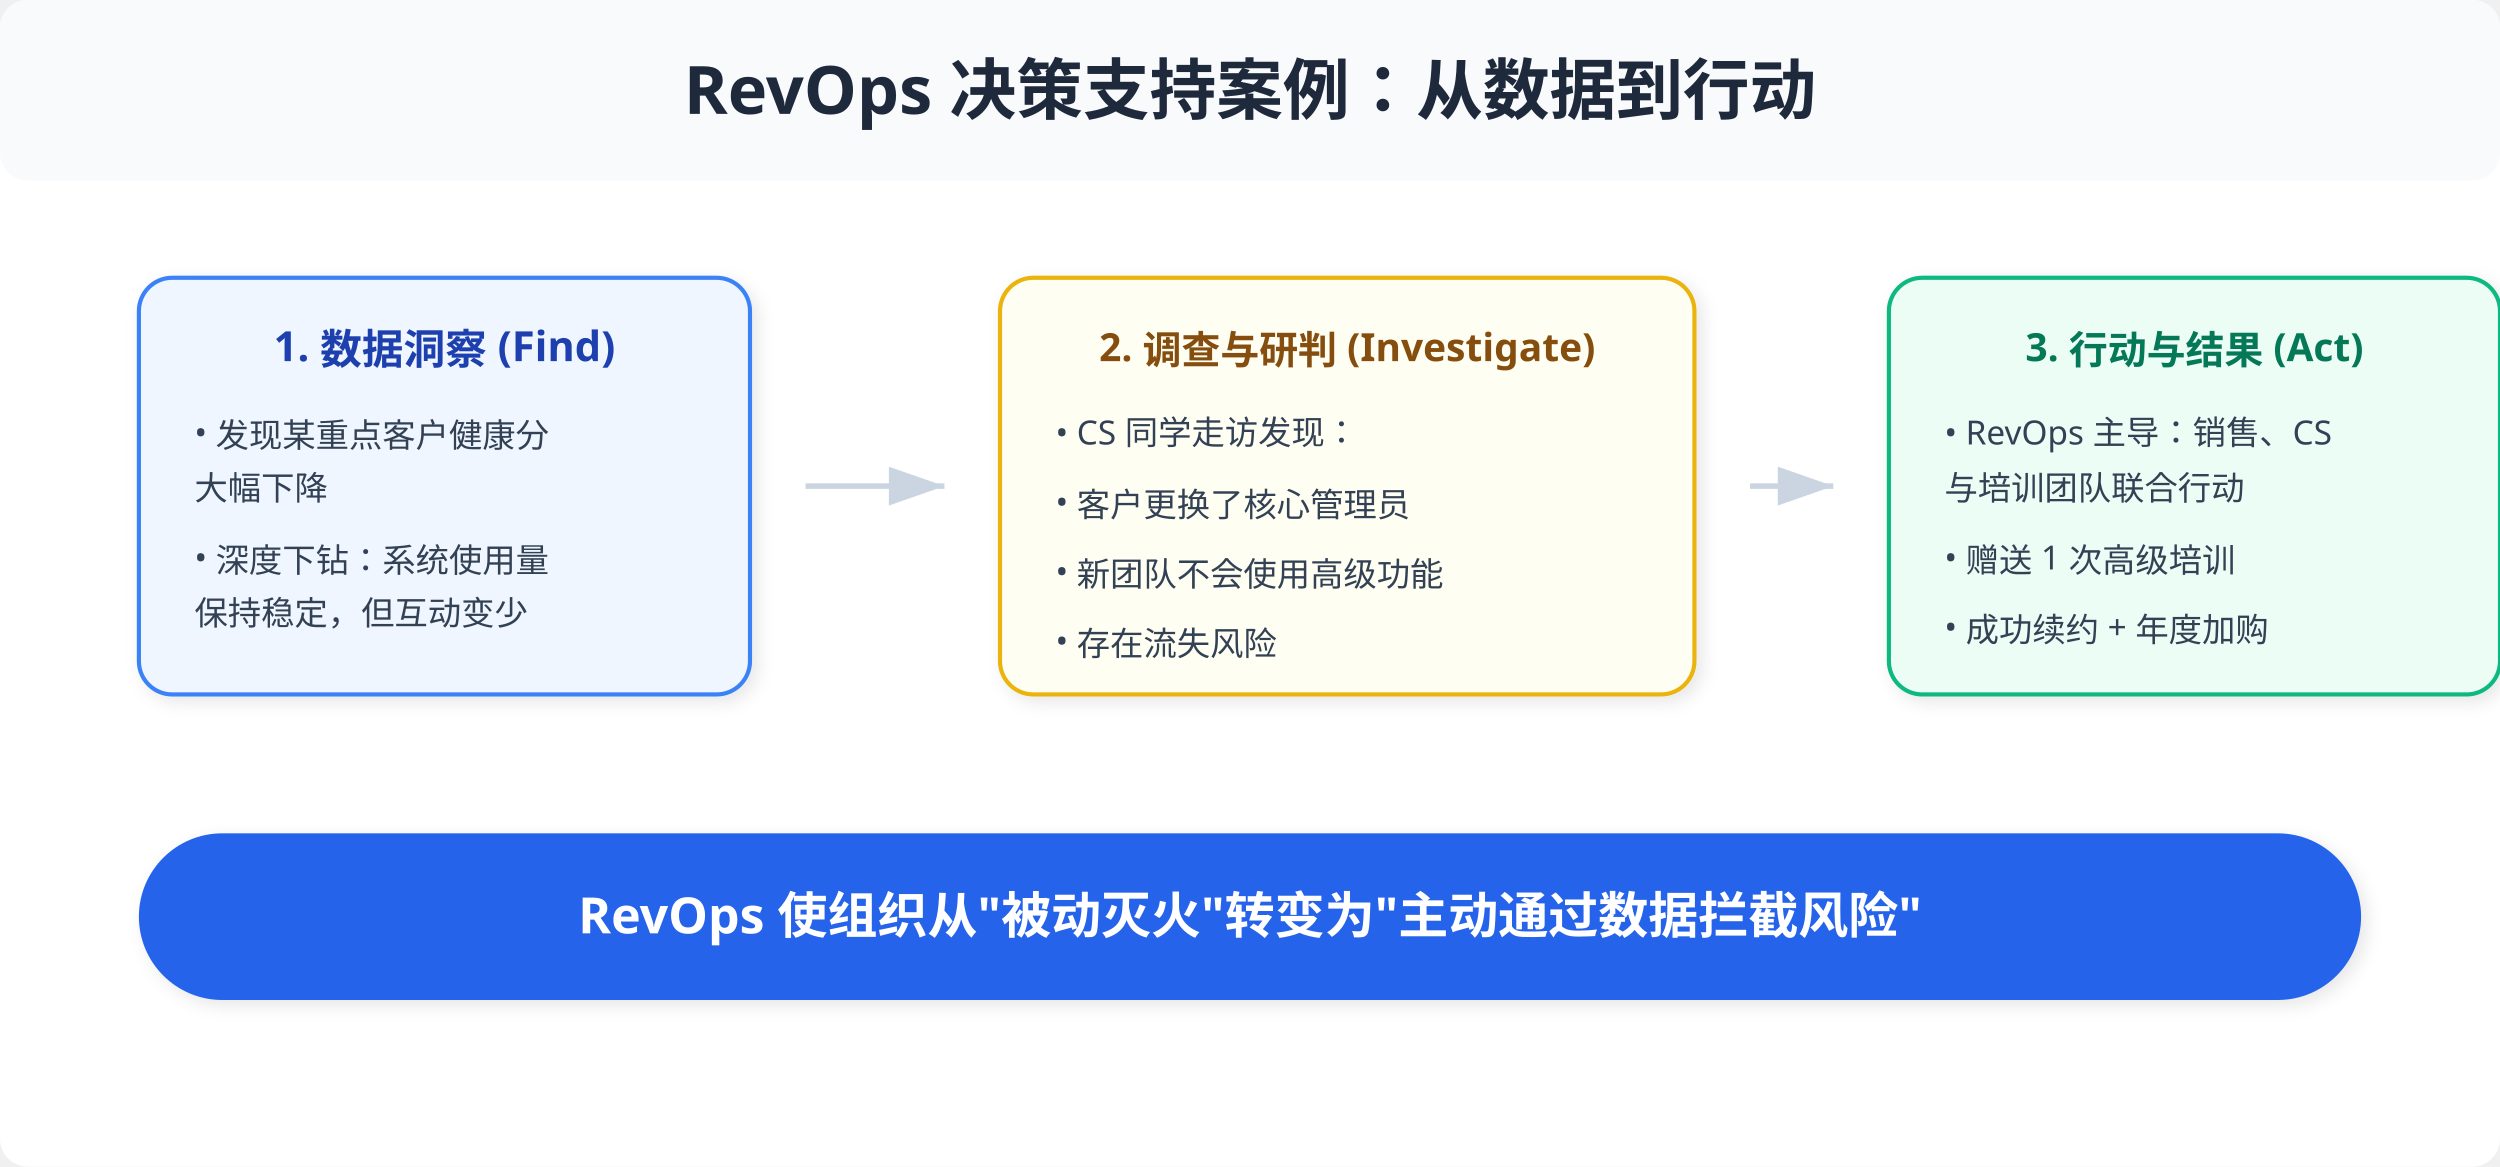
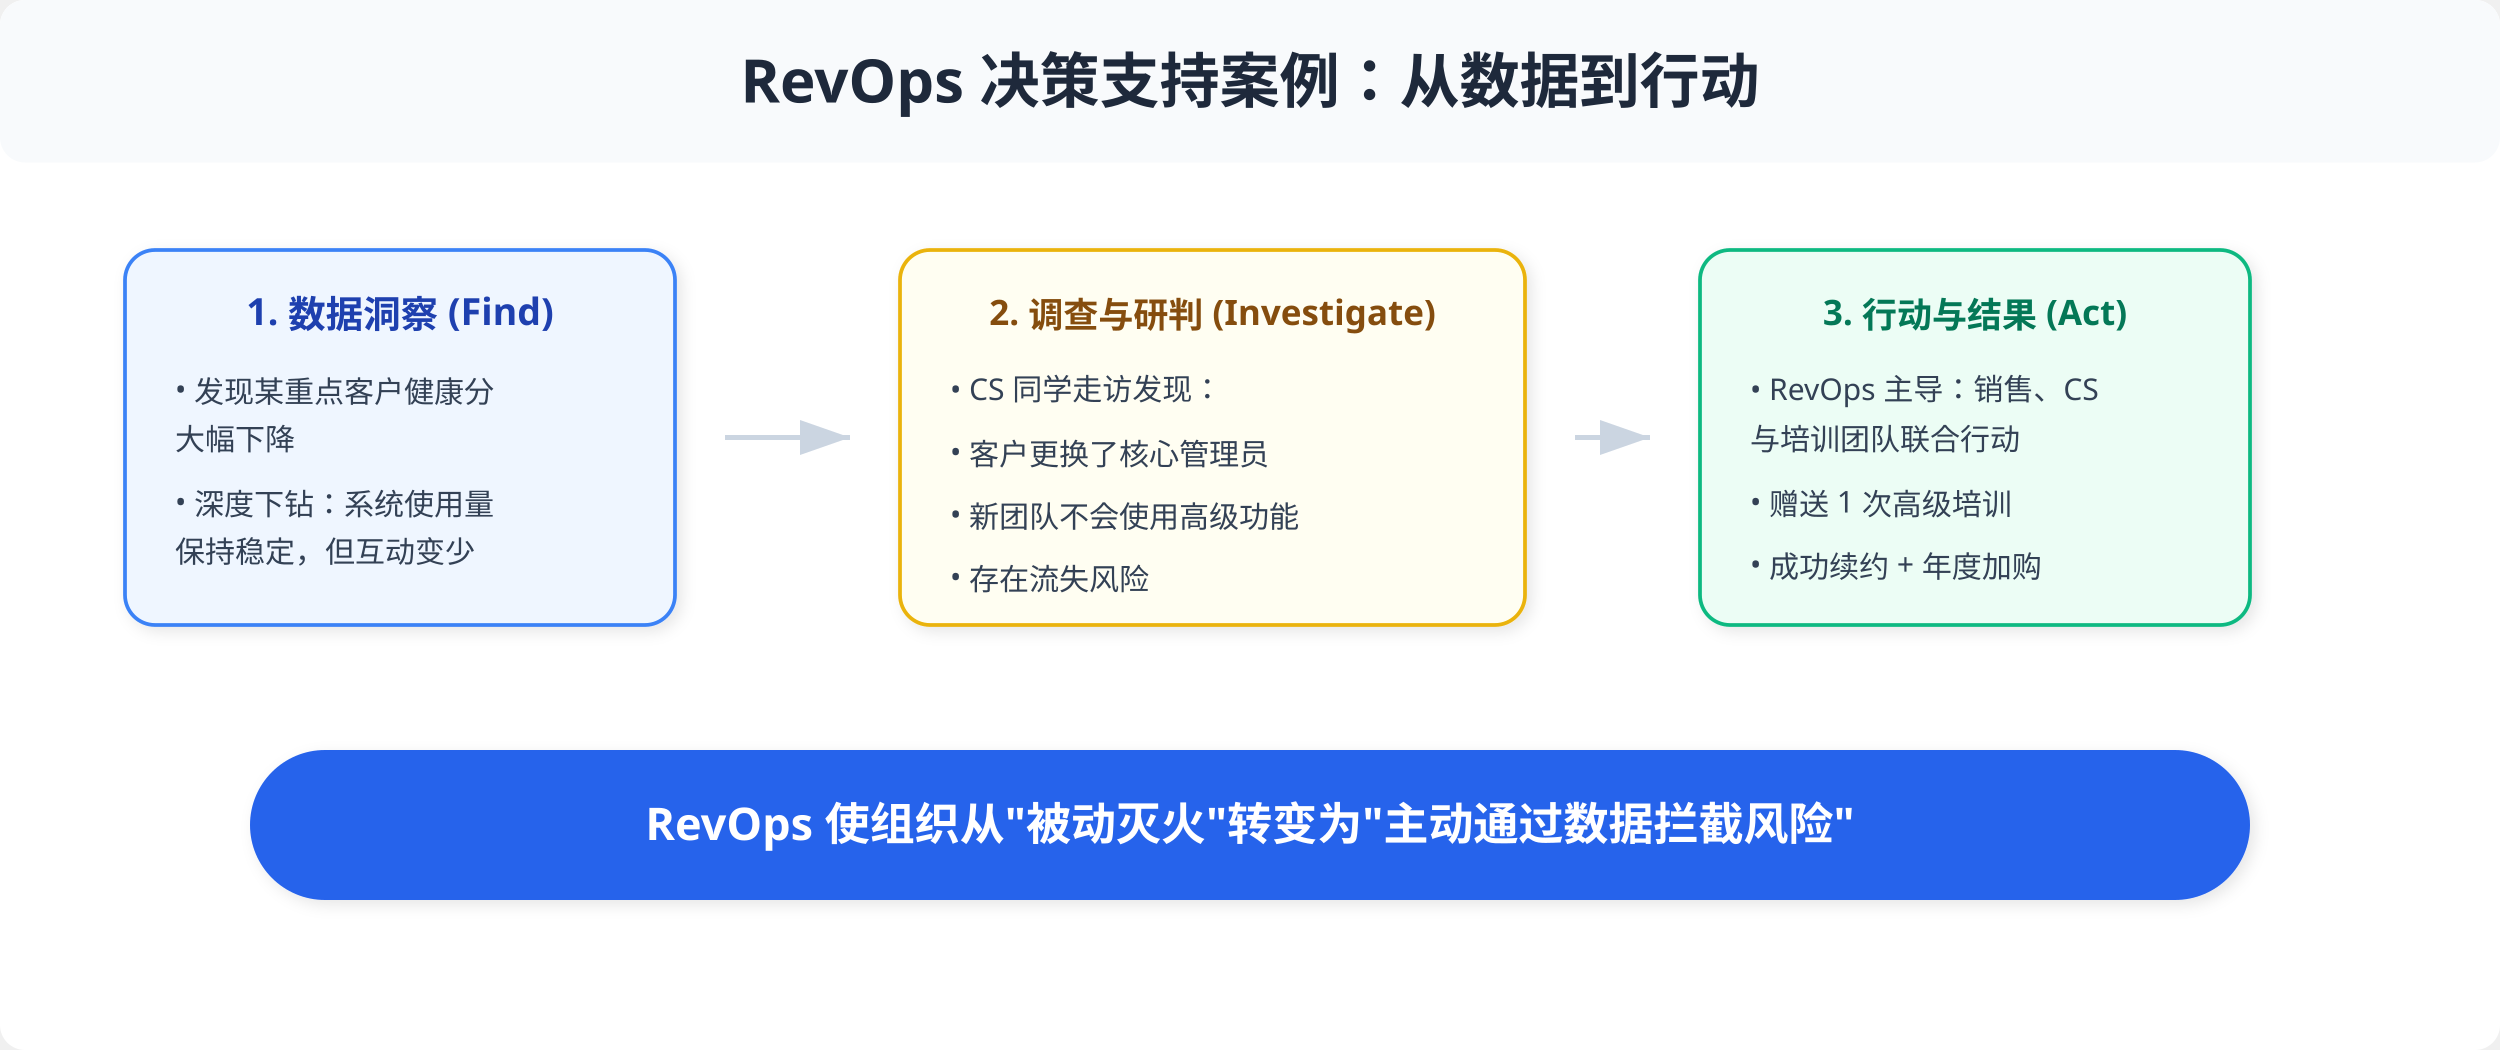
- <svg xmlns="http://www.w3.org/2000/svg" width="900" height="420" viewBox="0 0 900 420">
+ <svg xmlns="http://www.w3.org/2000/svg" width="1000" height="420" viewBox="0 0 1000 420">
  <defs>
    <filter id="shadow" x="-20%" y="-20%" width="140%" height="140%">
      <feDropShadow dx="2" dy="2" stdDeviation="3" flood-color="#000000" flood-opacity="0.1" />
    </filter>
  </defs>
  <rect width="100%" height="100%" fill="#ffffff" rx="10" />
-   <rect x="0" y="0" width="900" height="65" rx="10" fill="#f8fafc" />
-   <text x="450" y="41" text-anchor="middle" font-family="sans-serif" font-size="24" font-weight="bold" fill="#1e293b">RevOps 决策支持案例：从数据到行动</text>
+   <rect x="0" y="0" width="1000" height="65" rx="10" fill="#f8fafc" />
+   <text x="500" y="41" text-anchor="middle" font-family="sans-serif" font-size="24" font-weight="bold" fill="#1e293b">RevOps 决策支持案例：从数据到行动</text>
  <g transform="translate(50, 100)">
    <g transform="translate(0, 0)">
      <rect x="0" y="0" width="220" height="150" rx="12" fill="#eff6ff" stroke="#3b82f6" stroke-width="1.5" filter="url(#shadow)" />
      <text x="110" y="30" text-anchor="middle" font-family="sans-serif" font-size="15" font-weight="bold" fill="#1e40af">1. 数据洞察 (Find)</text>
      <g transform="translate(20, 60)" font-family="sans-serif" font-size="12" fill="#334155">
        <text x="0" y="0">• 发现某重点客户健康分</text>
        <text x="0" y="20">  大幅下降</text>
        <text x="0" y="45">• 深度下钻：系统使用量</text>
        <text x="0" y="65">  保持稳定，但互动变少</text>
      </g>
    </g>
    <path d="M 240,75 H 290" stroke="#cbd5e1" stroke-width="2" marker-end="url(#arrowhead)" />
    <g transform="translate(310, 0)">
      <rect x="0" y="0" width="250" height="150" rx="12" fill="#fffef2" stroke="#eab308" stroke-width="1.5" filter="url(#shadow)" />
      <text x="125" y="30" text-anchor="middle" font-family="sans-serif" font-size="14" font-weight="bold" fill="#854d0e">2. 调查与研判 (Investigate)</text>
      <g transform="translate(20, 60)" font-family="sans-serif" font-size="12" fill="#334155">
        <text x="0" y="0">• CS 同学走访发现：</text>
        <text x="0" y="25">• 客户更换了核心管理员</text>
        <text x="0" y="50">• 新团队不会使用高级功能</text>
        <text x="0" y="75">• 存在流失风险</text>
      </g>
    </g>
    <path d="M 580,75 H 610" stroke="#cbd5e1" stroke-width="2" marker-end="url(#arrowhead)" />
    <g transform="translate(630, 0)">
      <rect x="0" y="0" width="220" height="150" rx="12" fill="#ecfdf5" stroke="#10b981" stroke-width="1.5" filter="url(#shadow)" />
      <text x="110" y="30" text-anchor="middle" font-family="sans-serif" font-size="14" font-weight="bold" fill="#047857">3. 行动与结果 (Act)</text>
      <g transform="translate(20, 60)" font-family="sans-serif" font-size="12" fill="#334155">
        <text x="0" y="0">• RevOps 主导：销售、CS</text>
        <text x="0" y="20">  与培训团队联合行动</text>
        <text x="0" y="45">• 赠送 1 次高级培训</text>
        <text x="0" y="70">• 成功续约 + 年度加购</text>
      </g>
    </g>
  </g>
-   <g transform="translate(50, 300)">
+   <g transform="translate(100, 300)">
    <rect x="0" y="0" width="800" height="60" rx="30" fill="#2563eb" filter="url(#shadow)" />
    <text x="400" y="36" text-anchor="middle" font-family="sans-serif" font-size="18" font-weight="bold" fill="#ffffff">RevOps 使组织从"被动灭火"转变为"主动通过数据拦截风险"</text>
  </g>
  <defs>
    <marker id="arrowhead" markerWidth="10" markerHeight="7" refX="10" refY="3.5" orient="auto">
      <polygon points="0 0, 10 3.5, 0 7" fill="#cbd5e1" />
    </marker>
  </defs>
</svg>
